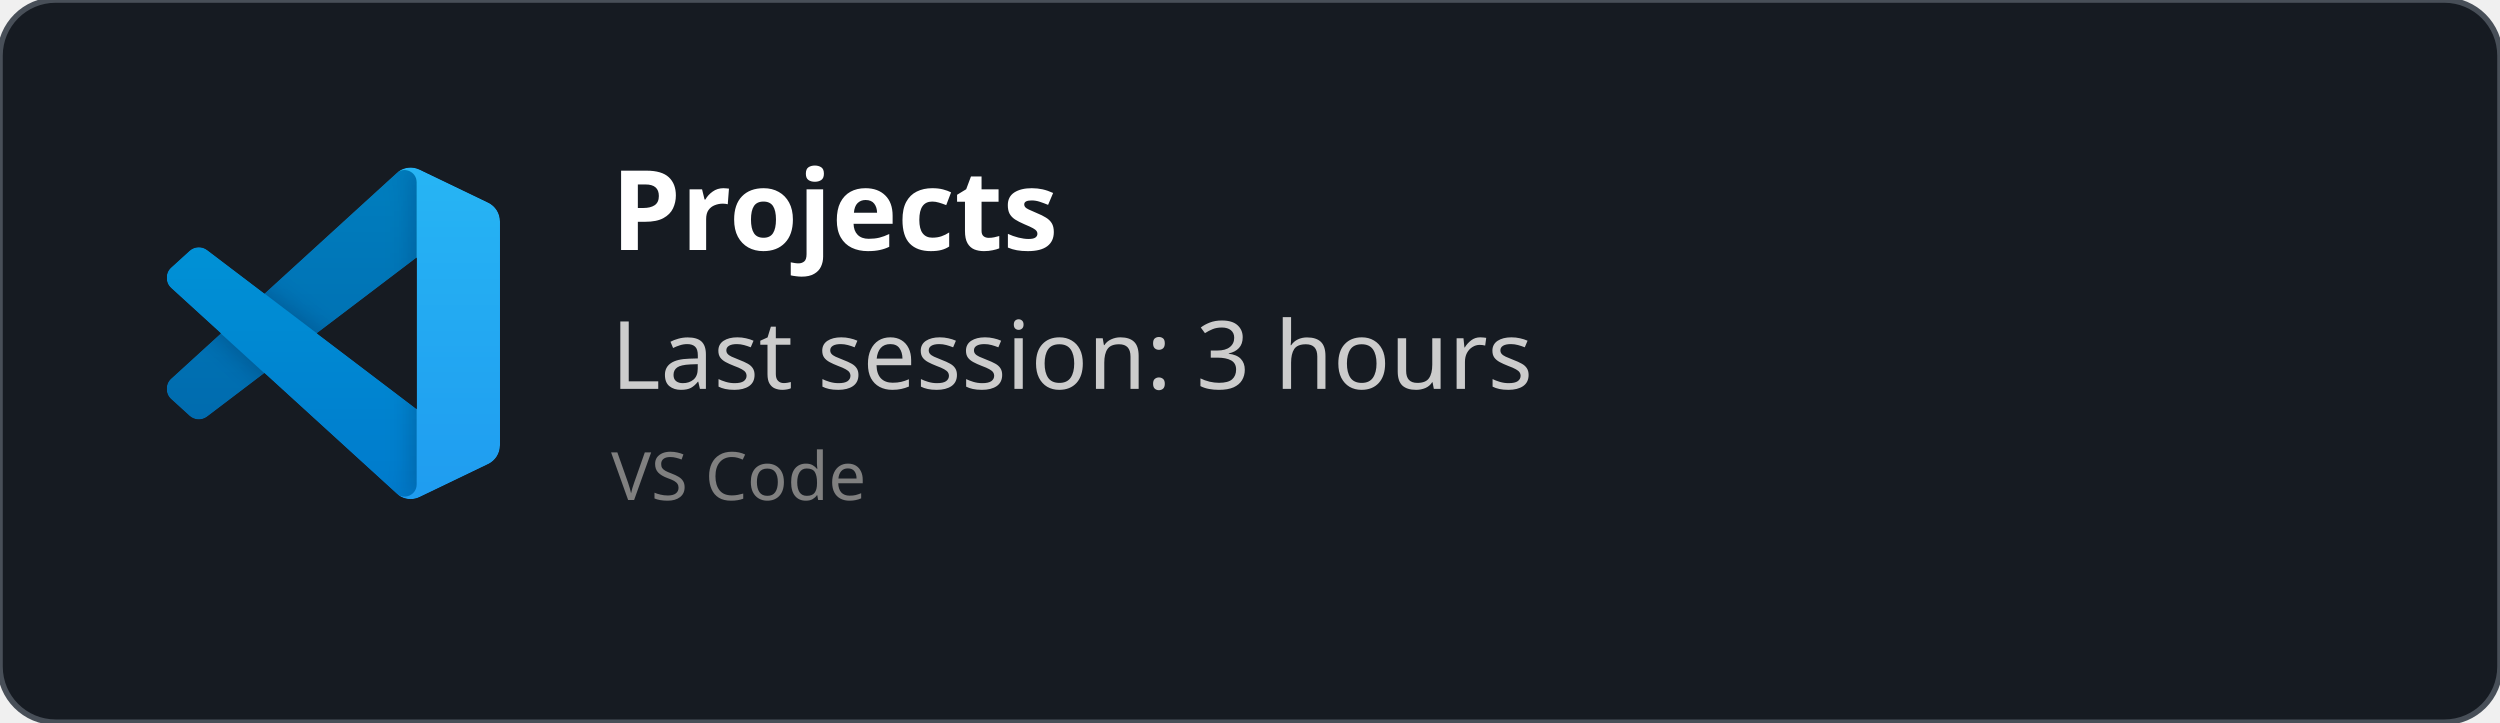
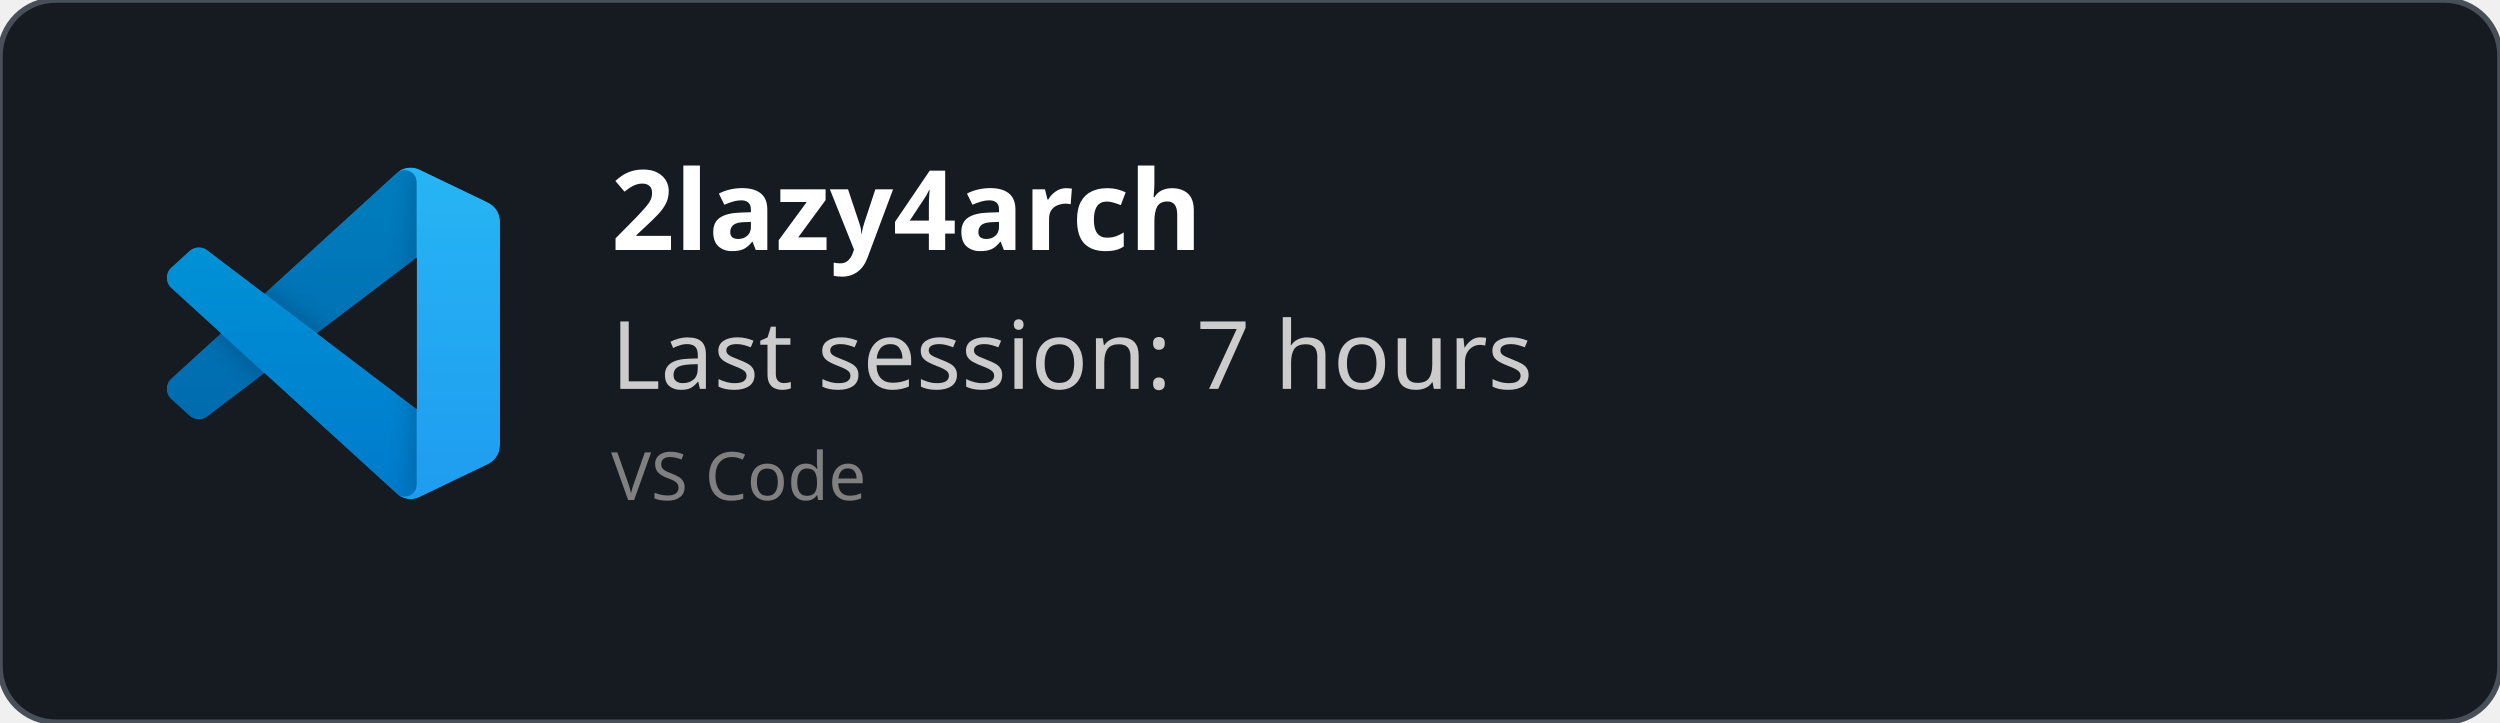
<svg xmlns="http://www.w3.org/2000/svg" width="450" height="130" viewBox="0 0 450 130" fill="none" role="img">
  <style>
    *{
        font-family: 'Segoe UI', Ubuntu, monospace
    }
    </style>
  <defs>
    <clipPath id="horizontalClip" x="20" y="20" width="500" height="200">
      <rect x="90" y="20" width="300" height="50" />
    </clipPath>
  </defs>
  <rect width="450" height="130" fill="rgba(22,27,34)" stroke="#484f58" stroke-width="1" fill-opacity="1" stroke-opacity="1" x="0" y="0" rx="10px" ry="10px">
    </rect>
  <svg width="60" height="60" x="30" y="30" viewBox="0 0 100 100" fill="none" id="vscode">
    <mask id="mask0" mask-type="alpha" maskUnits="userSpaceOnUse" x="0" y="0" width="100" height="100">
      <path fill-rule="evenodd" clip-rule="evenodd" d="M70.912 99.317C72.487 99.931 74.283 99.891 75.873 99.126L96.461 89.22C98.624 88.179 100 85.989 100 83.587V16.413C100 14.011 98.624 11.822 96.461 10.781L75.873 0.874C73.786 -0.13 71.345 0.116 69.513 1.447C69.252 1.637 69.003 1.849 68.769 2.083L29.355 38.041L12.187 25.01C10.589 23.797 8.354 23.896 6.869 25.246L1.363 30.255C-0.453 31.906 -0.455 34.763 1.359 36.417L16.247 50L1.359 63.583C-0.455 65.237 -0.453 68.094 1.363 69.745L6.869 74.754C8.354 76.104 10.589 76.204 12.187 74.99L29.355 61.959L68.769 97.917C69.392 98.541 70.125 99.01 70.912 99.317ZM75.015 27.299L45.109 50L75.015 72.701V27.299Z" fill="white" />
    </mask>
    <g mask="url(#mask0)">
      <path d="M96.461 10.796L75.857 0.876C73.472 -0.273 70.622 0.212 68.75 2.083L1.299 63.583C-0.516 65.237 -0.514 68.094 1.303 69.745L6.813 74.754C8.298 76.104 10.535 76.204 12.134 74.99L93.361 13.37C96.086 11.303 100 13.246 100 16.667V16.427C100 14.027 98.625 11.838 96.461 10.796Z" fill="#0065A9" />
      <g filter="url(#filter0_d)">
        <path d="M96.461 89.204L75.857 99.124C73.472 100.273 70.622 99.788 68.75 97.917L1.299 36.417C-0.516 34.763 -0.514 31.906 1.303 30.255L6.813 25.246C8.298 23.896 10.535 23.796 12.134 25.009L93.361 86.63C96.086 88.697 100 86.754 100 83.333V83.573C100 85.974 98.625 88.162 96.461 89.204Z" fill="#007ACC" />
      </g>
      <g filter="url(#filter1_d)">
        <path d="M75.858 99.126C73.472 100.274 70.622 99.788 68.75 97.917C71.056 100.223 75 98.59 75 95.328V4.672C75 1.41 71.056 -0.223 68.75 2.083C70.622 0.211 73.472 -0.274 75.858 0.874L96.459 10.781C98.623 11.822 100 14.011 100 16.413V83.587C100 85.989 98.623 88.179 96.459 89.22L75.858 99.126Z" fill="#1F9CF0" />
      </g>
      <g style="mix-blend-mode:overlay" opacity="0.25">
        <path fill-rule="evenodd" clip-rule="evenodd" d="M70.851 99.317C72.426 99.931 74.222 99.891 75.812 99.126L96.4 89.22C98.563 88.179 99.939 85.989 99.939 83.587V16.413C99.939 14.011 98.564 11.822 96.4 10.781L75.812 0.874C73.725 -0.13 71.284 0.116 69.453 1.447C69.191 1.637 68.942 1.849 68.708 2.083L29.294 38.041L12.126 25.01C10.528 23.796 8.293 23.896 6.809 25.246L1.302 30.255C-0.513 31.906 -0.515 34.763 1.298 36.417L16.186 50L1.298 63.583C-0.515 65.237 -0.513 68.094 1.302 69.745L6.809 74.754C8.293 76.104 10.528 76.204 12.126 74.99L29.294 61.959L68.708 97.917C69.332 98.54 70.064 99.01 70.851 99.317ZM74.954 27.299L45.048 50L74.954 72.701V27.299Z" fill="url(#paint0_linear)" />
      </g>
    </g>
    <defs>
      <filter id="filter0_d" x="-8.394" y="15.829" width="116.727" height="92.246" filterUnits="userSpaceOnUse" color-interpolation-filters="sRGB">
        <feFlood flood-opacity="0" result="BackgroundImageFix" />
        <feColorMatrix in="SourceAlpha" type="matrix" values="0 0 0 0 0 0 0 0 0 0 0 0 0 0 0 0 0 0 127 0" />
        <feOffset />
        <feGaussianBlur stdDeviation="4.167" />
        <feColorMatrix type="matrix" values="0 0 0 0 0 0 0 0 0 0 0 0 0 0 0 0 0 0 0.25 0" />
        <feBlend mode="overlay" in2="BackgroundImageFix" result="effect1_dropShadow" />
        <feBlend mode="normal" in="SourceGraphic" in2="effect1_dropShadow" result="shape" />
      </filter>
      <filter id="filter1_d" x="60.417" y="-8.076" width="47.917" height="116.151" filterUnits="userSpaceOnUse" color-interpolation-filters="sRGB">
        <feFlood flood-opacity="0" result="BackgroundImageFix" />
        <feColorMatrix in="SourceAlpha" type="matrix" values="0 0 0 0 0 0 0 0 0 0 0 0 0 0 0 0 0 0 127 0" />
        <feOffset />
        <feGaussianBlur stdDeviation="4.167" />
        <feColorMatrix type="matrix" values="0 0 0 0 0 0 0 0 0 0 0 0 0 0 0 0 0 0 0.25 0" />
        <feBlend mode="overlay" in2="BackgroundImageFix" result="effect1_dropShadow" />
        <feBlend mode="normal" in="SourceGraphic" in2="effect1_dropShadow" result="shape" />
      </filter>
      <linearGradient id="paint0_linear" x1="49.939" y1="0.258" x2="49.939" y2="99.742" gradientUnits="userSpaceOnUse">
        <stop stop-color="white" />
        <stop offset="1" stop-color="white" stop-opacity="0" />
      </linearGradient>
    </defs>
  </svg>
  <text x="110" y="45" font-size="20" clip-path="url(#horizontalClip)" font-weight="bold" font-family="Ubuntu" fill="white">
-     Projects
+     2lazy4arch
    </text>
  <text x="110" y="70" font-size="17px" font-family="Ubuntu" fill="#ccc">
-     Last session: 3 hours
+     Last session: 7 hours
    </text>
  <text x="110" y="90" font-size="12px" font-family="Ubuntu" fill="grey">
    VS Code
    </text>
</svg>
